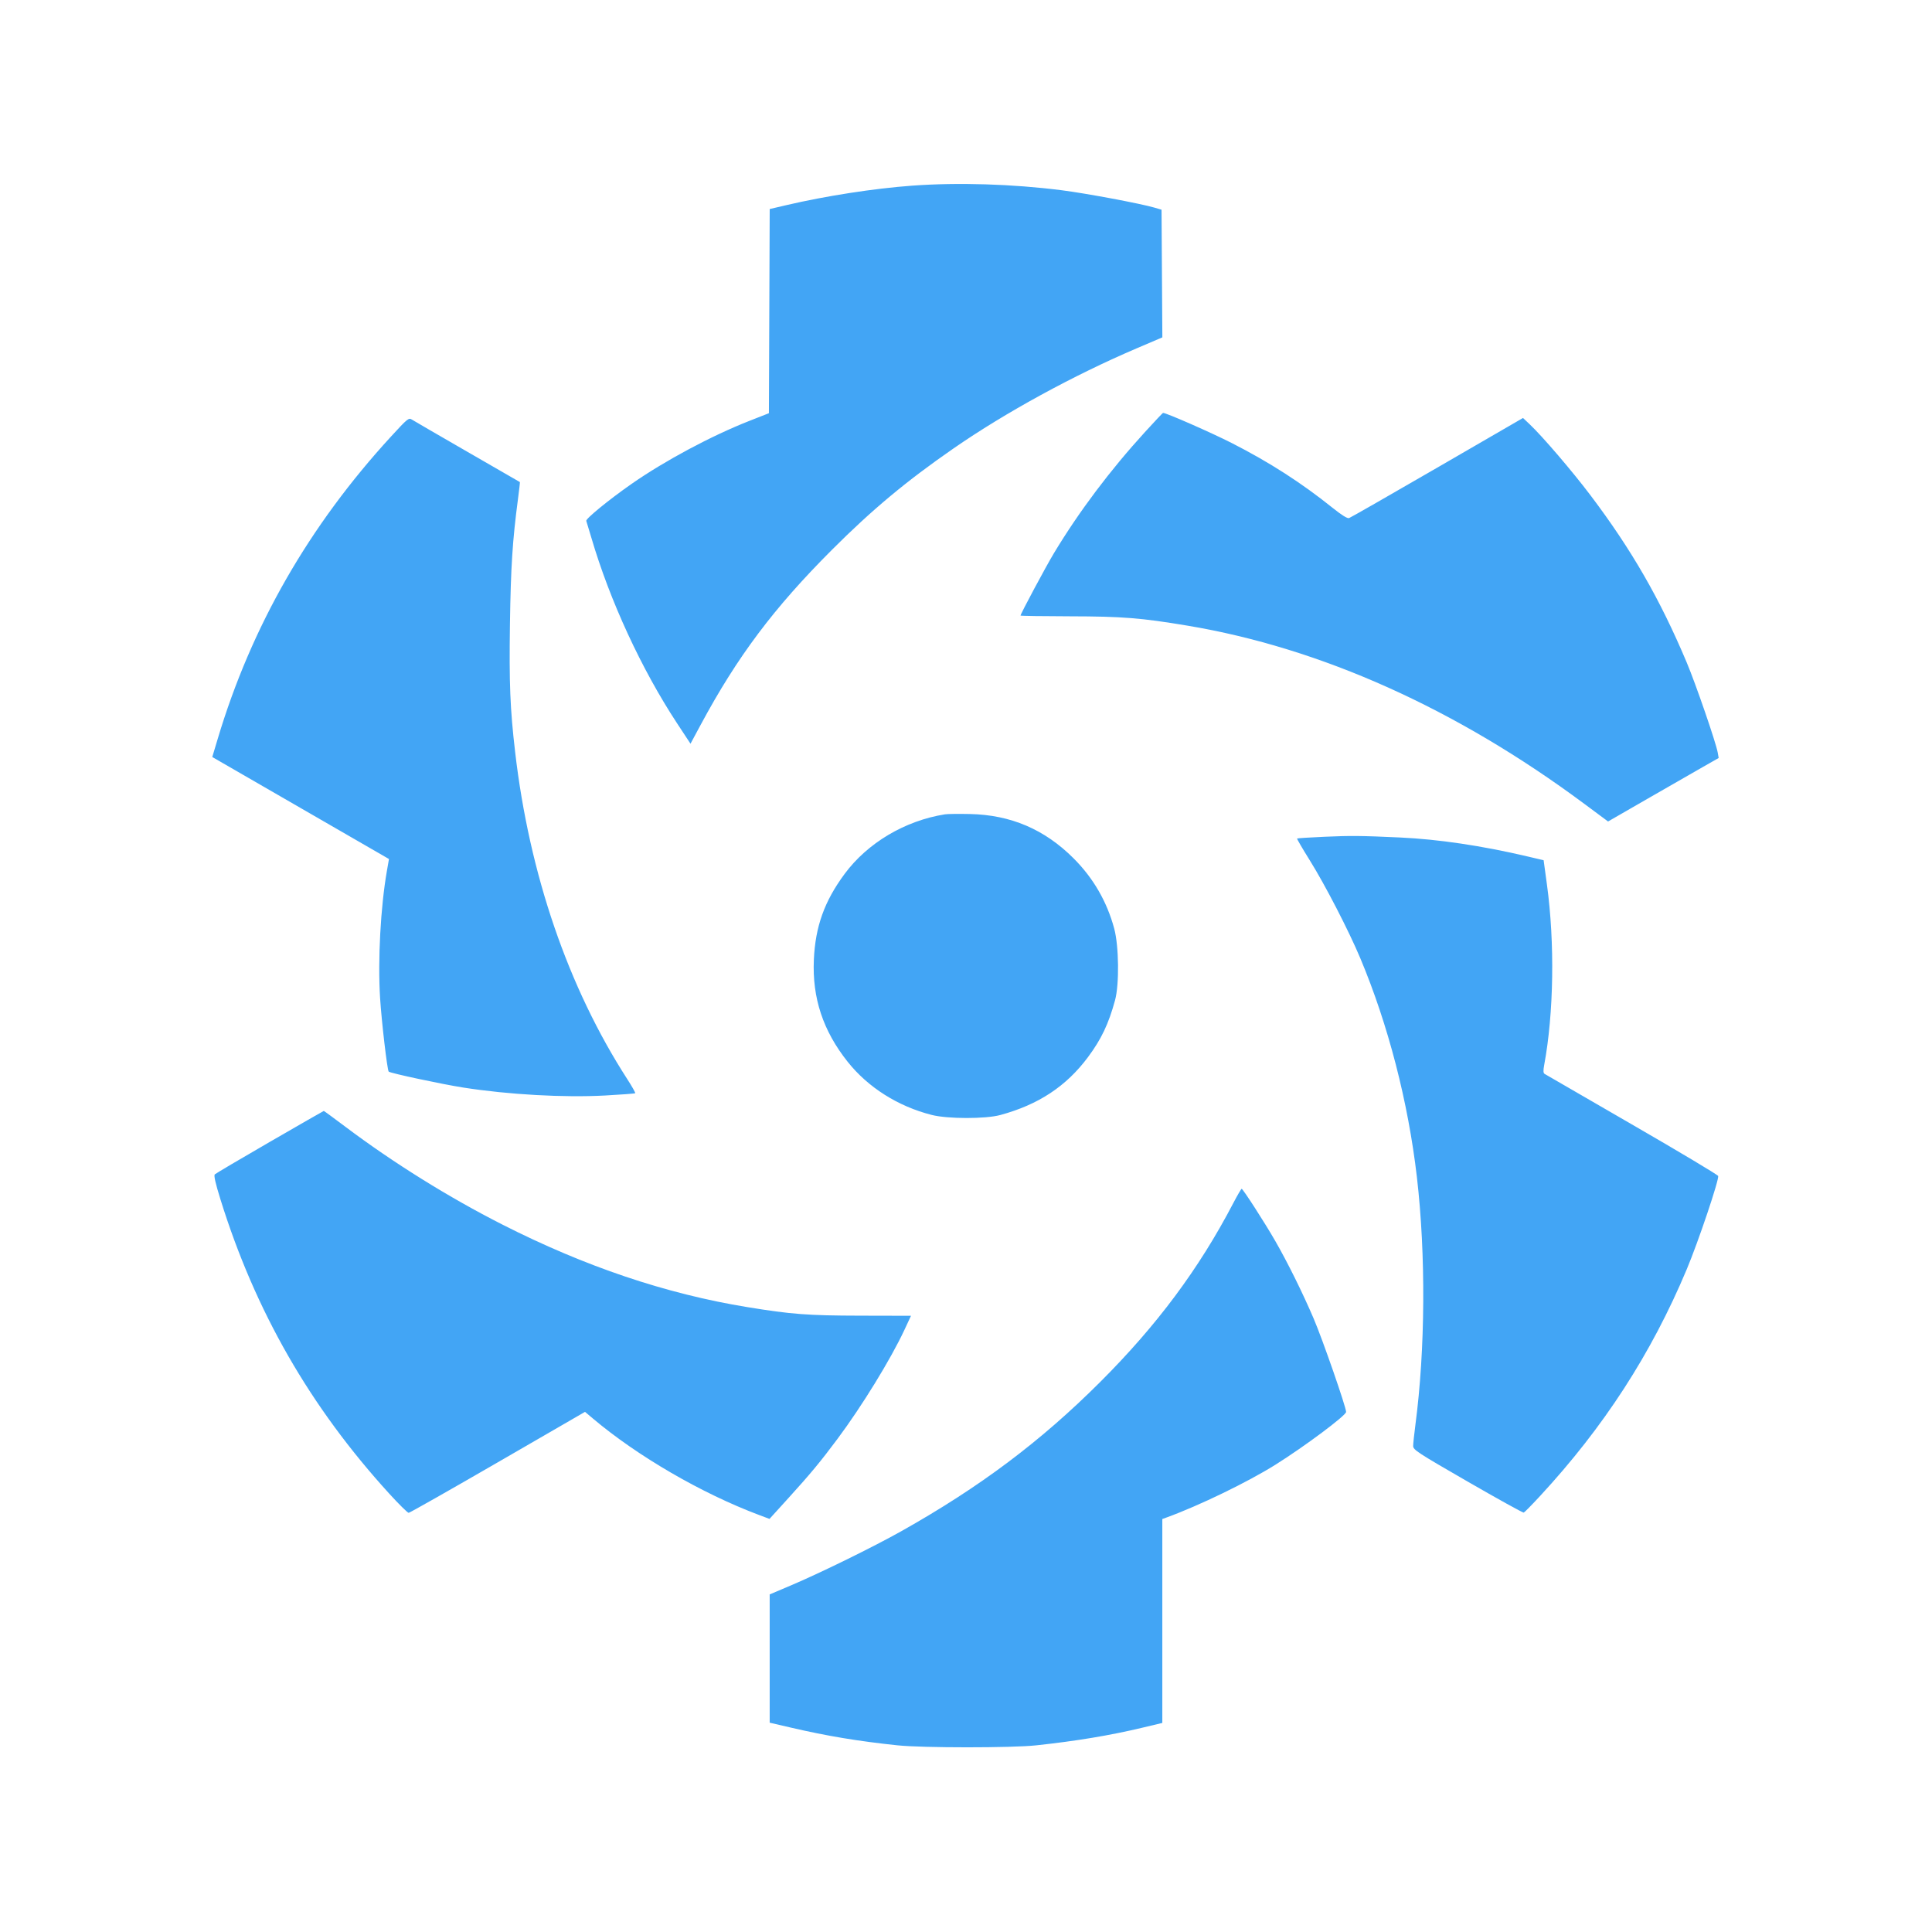
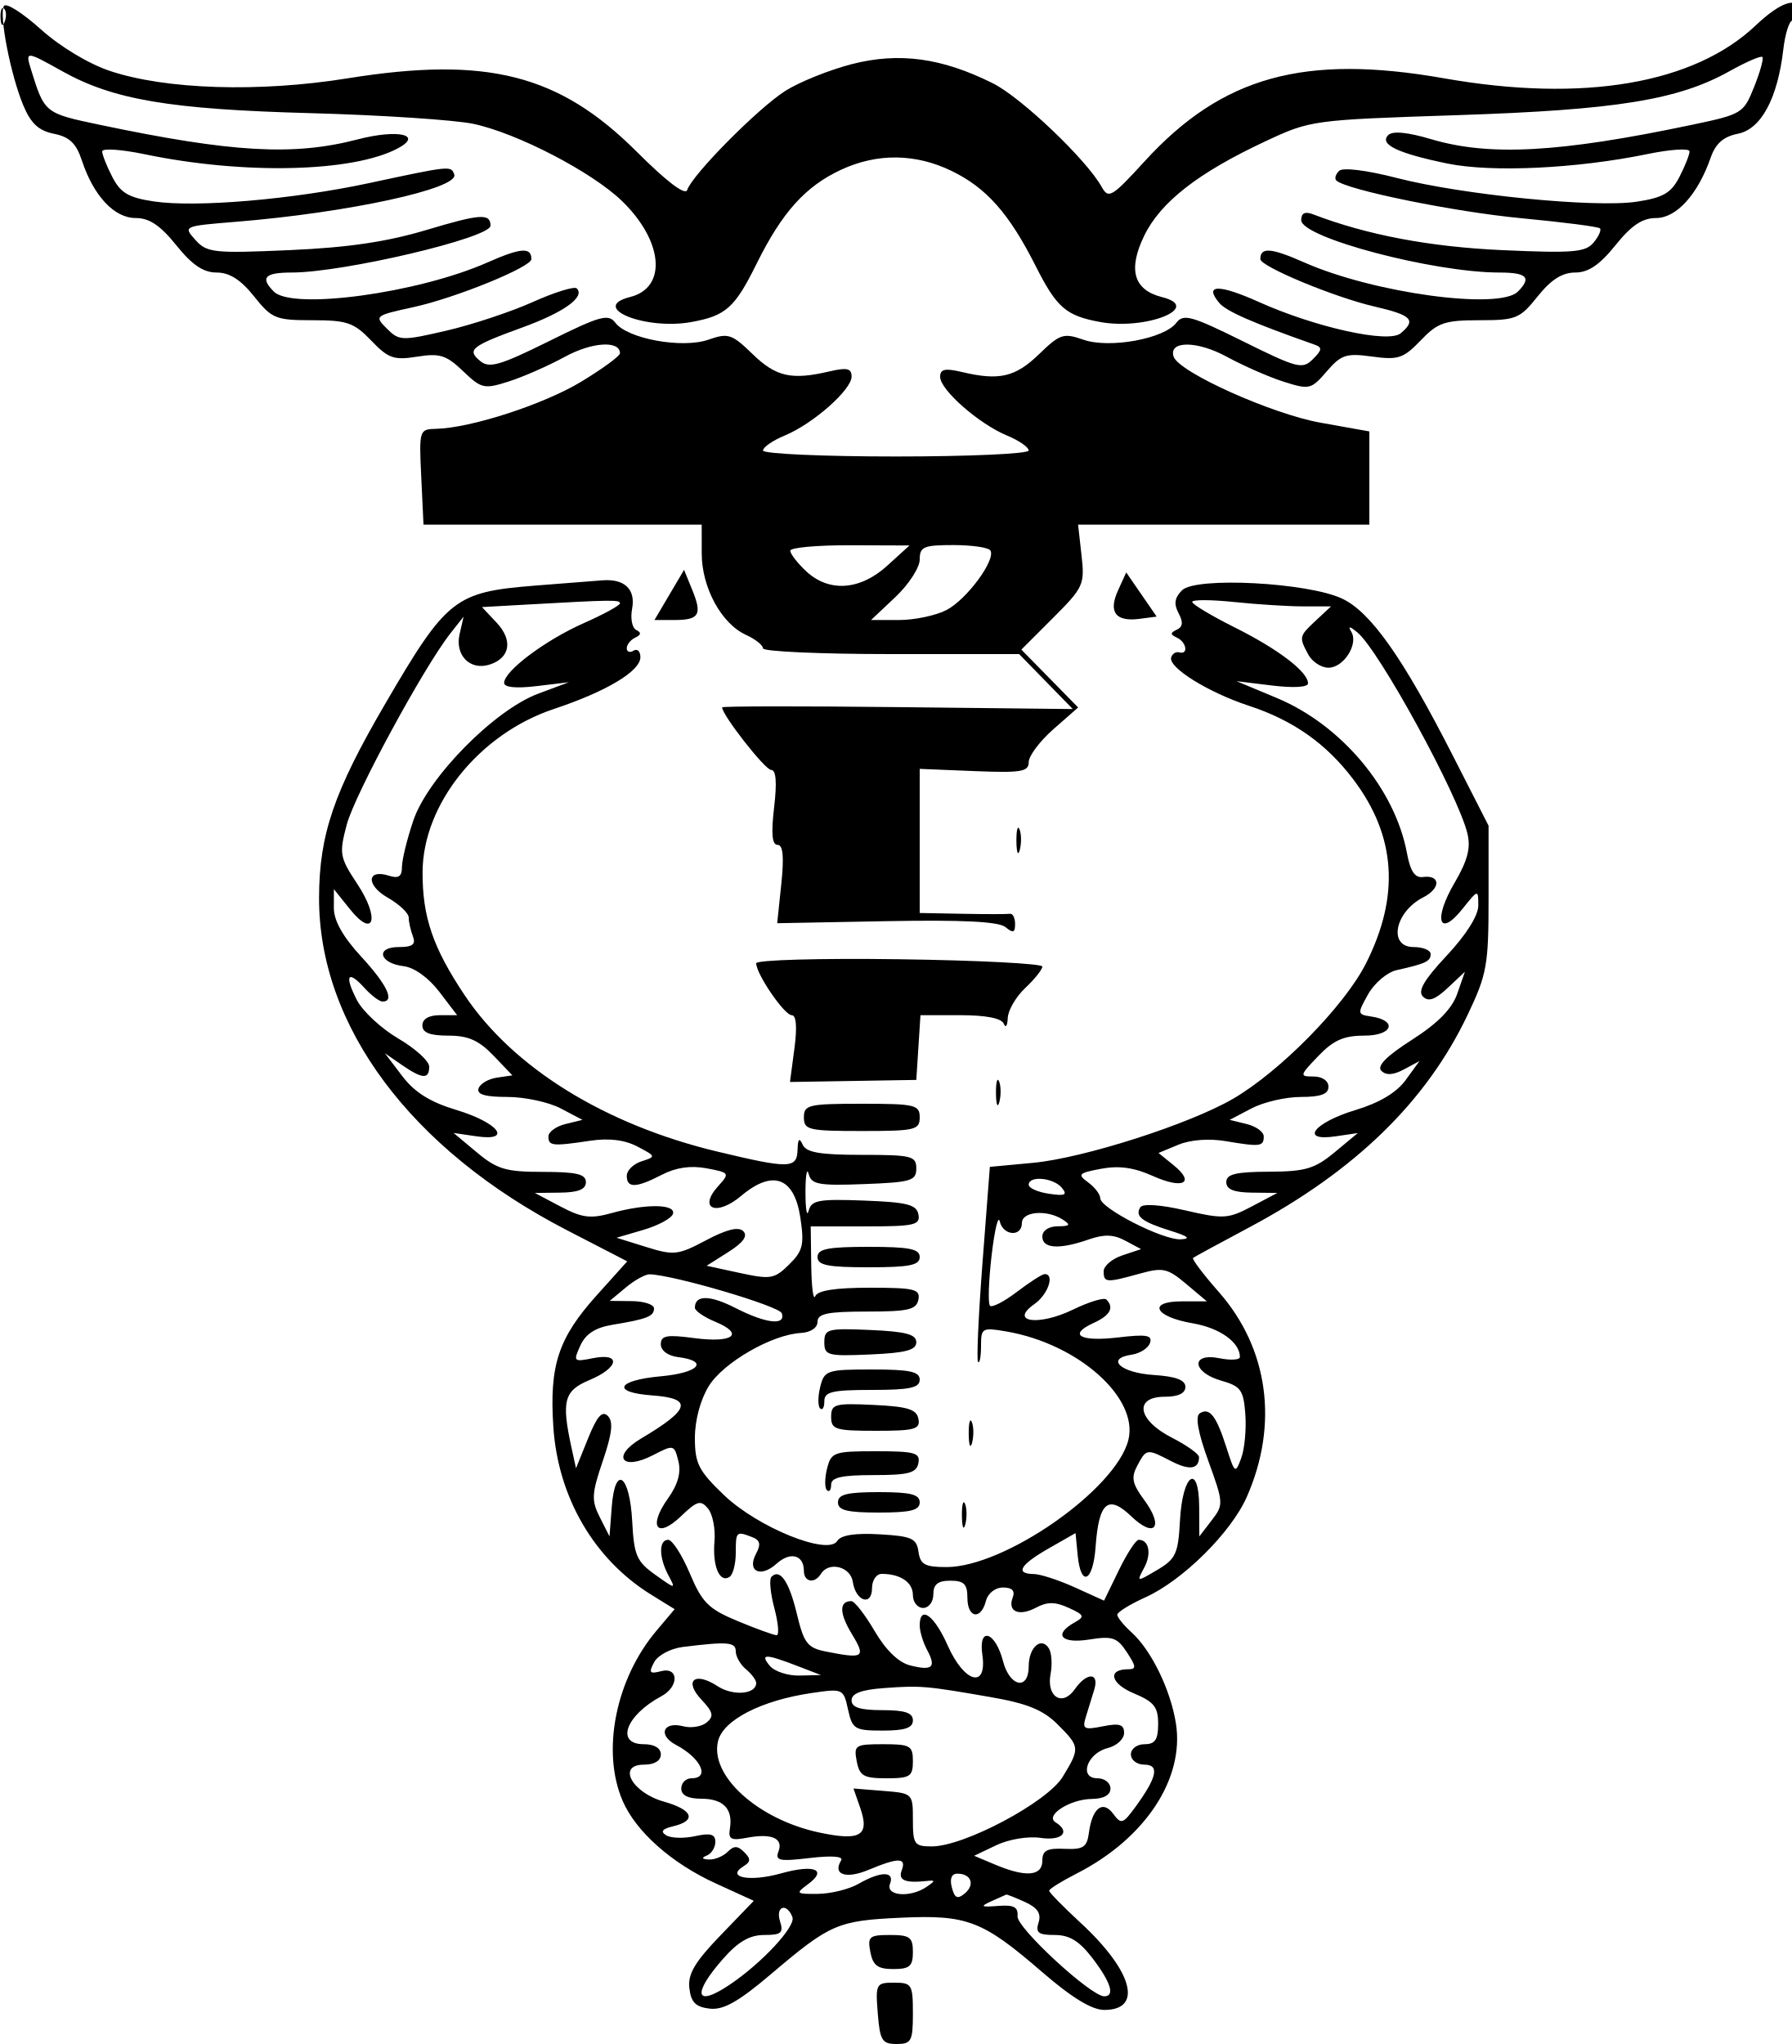
- <svg xmlns="http://www.w3.org/2000/svg" width="1240" height="1240">
-   <path d="M585.5 119.157c-24.392 1.775-55.454 6.582-80.743 12.495l-10.743 2.512-.257 65.522-.257 65.523-12.5 4.911c-24.453 9.608-54.301 25.574-75.692 40.488-14.402 10.041-29.52 22.393-29.025 23.713.243.648 1.692 5.443 3.22 10.655 11.868 40.48 32.267 84.639 55.173 119.442l8.503 12.917 6.683-12.417c23.502-43.672 46.807-74.722 84.066-112.002 25.738-25.754 47.825-44.173 78.072-65.109 33.386-23.108 77-46.934 117.761-64.332l16.261-6.94-.261-40.974-.261-40.973-4.5-1.319c-8.958-2.625-43.862-9.169-59.5-11.155-31.749-4.032-66.513-5.102-96-2.957M734.906 277.25c-22.472 24.627-42.334 51.05-58.443 77.75-5.099 8.45-21.464 39.014-21.462 40.083 0 .229 14.287.445 31.75.479 33.627.065 45.612 1.017 75.303 5.978 85.759 14.331 172.63 53.33 254.813 114.394l15.221 11.31 25.706-14.808c14.138-8.144 30.112-17.312 35.497-20.372l9.79-5.564-.61-3.5c-1.096-6.29-14.149-44.185-19.977-58-17.139-40.622-35.248-72.077-61.599-107-11.686-15.488-30.818-37.844-39.039-45.62l-4.356-4.119-55 31.858c-30.25 17.522-55.747 32.106-56.66 32.408-1.079.358-4.75-1.93-10.5-6.543-20.084-16.116-40.545-29.274-64.607-41.547C777.601 277.739 748.585 265 746.461 265c-.207 0-5.407 5.512-11.555 12.25m-483.911 2.889c-52.729 57.452-89.592 121.745-111.254 194.044l-3.501 11.683 56.707 32.735 56.706 32.734-1.326 7.583c-4.069 23.272-5.894 57.248-4.381 81.582.926 14.898 4.591 46.254 5.526 47.28.898.986 34.289 8.122 48.028 10.264 28.958 4.515 64.488 6.499 90.867 5.074 10.377-.56 19.07-1.222 19.319-1.471.248-.248-2.035-4.306-5.074-9.017-37.96-58.843-62.879-131.564-72.005-210.13-3.219-27.711-3.869-43.866-3.307-82.149.534-36.338 1.631-53.441 5.12-79.832.798-6.039 1.368-11.04 1.266-11.112-.102-.073-15.261-8.815-33.686-19.427-18.425-10.613-34.464-19.919-35.642-20.682-2.027-1.312-2.739-.735-13.363 10.841M606.5 522.653c-25.669 4.073-49.712 18.357-64.437 38.283-12.956 17.531-18.769 33.768-19.713 55.064-1.087 24.502 5.901 45.6 21.676 65.452 13.091 16.473 32.315 28.634 53.974 34.141 10.222 2.599 34.507 2.629 44 .054 24.469-6.637 42.328-18.418 56.253-37.107 8.576-11.511 13.261-21.347 17.403-36.54 2.782-10.202 2.502-34.762-.523-46-4.654-17.286-13.403-32.422-26.057-45.076-18.639-18.639-40.322-27.911-66.576-28.47-7.15-.152-14.35-.062-16 .199m243.676 14.396c-9.529.421-17.487.928-17.685 1.126-.198.198 3.43 6.427 8.061 13.843 9.872 15.805 25.076 45.255 32.515 62.982 17.89 42.628 30.726 92.267 36.33 140.5 5.776 49.707 5.41 110.661-.955 158.936-.793 6.015-1.442 12.144-1.442 13.62 0 2.476 2.712 4.248 35.027 22.888 19.264 11.113 35.44 20.059 35.946 19.88.506-.178 5.205-4.957 10.444-10.619 40.968-44.285 71.417-91.321 94.113-145.385 7.518-17.906 21.003-57.989 20.208-60.062-.302-.785-25.229-15.681-55.393-33.103-30.165-17.421-55.37-32.011-56.011-32.422-.843-.54-.908-2.132-.233-5.74 6.158-32.924 6.854-78.418 1.771-115.688l-2.141-15.695-10.616-2.49c-29.261-6.862-56.983-10.974-81.615-12.105-25.026-1.149-31.483-1.212-48.324-.466M173.193 732.877c-18.869 10.91-34.771 20.301-35.338 20.868-.708.708.416 5.685 3.59 15.893 22.372 71.955 57.534 133.26 108.468 189.112 6.144 6.737 11.715 12.235 12.379 12.217.665-.019 26.402-14.607 57.195-32.419l55.987-32.386 5.013 4.231c28.719 24.239 69.849 48.122 106.705 61.961l6.691 2.512 11.972-13.183c14.282-15.727 20.74-23.512 31.675-38.183 15.78-21.171 34.174-51.134 42.972-70l4.197-9-32.6-.072c-33.662-.073-44.236-.877-72.599-5.517-52.086-8.52-104.017-26.026-157-52.926-34.47-17.5-69.941-39.589-100.682-62.699-7.525-5.657-13.825-10.277-14-10.266-.175.011-15.756 8.946-34.625 19.857M791.52 772.25c-22.058 42.207-48.977 78.371-85.449 114.795-38.124 38.072-77.236 67.416-127.546 95.69-17.969 10.099-51.743 26.686-70.775 34.76l-13.75 5.834v82.327l13.75 3.194c23.233 5.395 43.059 8.689 68.25 11.336 16.09 1.691 73.361 1.705 89 .021 25.772-2.774 47.439-6.375 68.25-11.344l12.75-3.045V974.95l2.75-1.001c20.982-7.643 52.157-22.755 69.847-33.859 18.882-11.852 45.274-31.559 45.357-33.868.102-2.831-15.119-46.644-20.841-59.99-7.171-16.726-16.651-35.878-24.655-49.808-6.712-11.68-20.708-33.401-21.531-33.415-.315-.005-2.748 4.154-5.407 9.241" fill="#42a5f5" fill-rule="evenodd" />
+ <svg xmlns="http://www.w3.org/2000/svg" width="263" height="300">
+   <path d="M.581.869c-.758 1.227.973 10.128 2.838 14.593 1.113 2.662 2.257 3.723 4.498 4.171 2.282.457 3.269 1.4 4.101 3.922C13.733 28.75 16.768 32 19.905 32c2.018 0 3.625 1.076 5.975 4 2.32 2.887 3.966 4 5.917 4 1.89 0 3.542 1.052 5.496 3.5 2.611 3.273 3.167 3.5 8.563 3.5 5.099 0 6.102.347 8.629 2.984 2.513 2.623 3.329 2.909 6.74 2.364 3.328-.532 4.289-.23 6.743 2.121 2.695 2.583 3.085 2.671 6.697 1.525 2.109-.669 5.818-2.3 8.242-3.623C86.891 50.196 91 49.935 91 51.856c0 .397-2.551 2.267-5.669 4.157C79.838 59.342 69.107 62.827 64 62.94c-2.456.055-2.494.179-2.168 7.058L62.164 77H103l.004 4.25c.004 4.99 2.888 10.288 6.494 11.931 1.376.627 2.502 1.518 2.502 1.98 0 .461 8.459.839 18.797.839h18.797l3.939 4.034 3.939 4.034-25.737-.284c-14.155-.156-25.736-.14-25.736.036.003 1.134 6.302 9.18 7.187 9.18.732 0 .877 1.803.443 5.5-.453 3.856-.302 5.5.505 5.5.804 0 .97 1.731.549 5.75l-.603 5.75 16.049-.299c11.191-.208 16.476.056 17.46.873 1.116.926 1.411.832 1.411-.452 0-.892-.338-1.569-.75-1.504-.412.066-3.562.066-7 0L135 134v-21.152l8.002.326c6.896.281 8.002.098 8-1.32-.001-.906 1.631-3.08 3.626-4.832l3.628-3.186-4.168-4.246-4.168-4.247 4.67-4.67c4.452-4.452 4.647-4.88 4.163-9.172L158.246 77H201V63.32l-7.164-1.28c-7.18-1.283-20.829-7.425-21.568-9.705-.766-2.361 3.469-2.342 7.825.036 2.424 1.323 6.177 2.968 8.34 3.655 3.762 1.196 4.036 1.13 6.312-1.516 2.113-2.457 2.856-2.699 6.668-2.177 3.828.525 4.593.27 7.125-2.373 2.501-2.61 3.518-2.96 8.606-2.96 5.396 0 5.952-.227 8.563-3.5 1.954-2.448 3.606-3.5 5.496-3.5 1.951 0 3.597-1.113 5.917-4 2.352-2.927 3.956-4 5.979-4 2.983 0 6.125-3.474 7.996-8.842.732-2.1 1.869-3.101 4.008-3.529 3.404-.68 5.825-5.179 6.663-12.379.272-2.338.886-4.25 1.364-4.25.479 0 .87-.635.87-1.412 0-2.186-2.685-1.279-6.256 2.114-9.063 8.612-25.356 11.389-45.744 7.798-20.55-3.62-32.593-.29-43.969 12.157-4.825 5.278-5.321 5.576-6.314 3.786-2.223-4.005-11.808-13.134-15.976-15.215-7.481-3.737-13.759-4.595-20.666-2.826-3.317.85-7.729 2.623-9.803 3.94-3.995 2.536-13.647 12.282-14.399 14.539-.283.849-2.992-1.203-7.41-5.613C82.073 10.898 71.465 8.207 51.002 11.5c-12.929 2.08-26.647 1.654-34.847-1.082-3.148-1.05-7.33-3.568-10.175-6.126C3.323 1.903.894.363.581.869M.079 2.583c.048 1.165.285 1.402.604.605.289-.722.253-1.585-.079-1.917C.272.939.036 1.529.079 2.583m4.487 7.667c1.983 6.364 1.984 6.365 10.097 8.07 19.382 4.073 28.433 4.587 37.796 2.149 5.95-1.55 9.734-.699 5.898 1.326-6.623 3.497-22.615 3.861-37.107.845-3.437-.716-6.25-.905-6.25-.421 0 .484.672 2.18 1.493 3.768 1.204 2.328 2.382 3.022 6.068 3.574 6.197.93 20.406-.281 31.666-2.698 11.918-2.558 11.986-2.565 12.451-1.255.735 2.067-15.619 5.614-32 6.942-7.773.63-7.81.646-6 2.661 1.693 1.884 2.67 1.99 13.822 1.5 8.647-.38 14.295-1.216 20.211-2.991C70.498 31.383 72 31.287 72 33.124 72 34.909 50.393 40 42.816 40c-3.961 0-4.664.752-2.616 2.8 2.735 2.735 21.178.219 31.341-4.276C76.443 36.357 78 36.237 78 38.03c0 1.167-11.137 5.702-17.302 7.046-5.687 1.241-5.764 1.302-3.912 3.154 1.804 1.805 2.194 1.818 8.744.299 3.77-.874 9.477-2.766 12.683-4.205 3.206-1.439 6.108-2.336 6.45-1.994 1.253 1.253-1.877 3.505-7.944 5.715-7.58 2.761-8.235 3.282-6.23 4.946 1.329 1.103 2.896.65 10.119-2.929 7.508-3.721 8.688-4.047 9.719-2.688 1.787 2.357 9.821 3.819 13.649 2.484 2.92-1.017 3.438-.849 6.499 2.118 3.437 3.331 5.708 3.842 11.275 2.536 2.577-.604 3.25-.447 3.25.759 0 1.943-5.651 6.928-9.804 8.648-1.758.728-3.196 1.719-3.196 2.202 0 .484 8.775.879 19.5.879s19.5-.395 19.5-.879c0-.483-1.438-1.474-3.196-2.202-4.111-1.703-9.804-6.698-9.804-8.602 0-1.157.703-1.309 3.25-.705 5.427 1.287 7.8.732 11.275-2.636 3.061-2.967 3.579-3.135 6.499-2.118 3.828 1.335 11.862-.127 13.649-2.484 1.031-1.359 2.22-1.029 9.784 2.72 7.989 3.958 8.73 4.148 10.255 2.623 1.375-1.375 1.41-1.725.216-2.146-9.122-3.21-12.946-4.888-13.979-6.133-2.255-2.717-.058-2.76 5.838-.114 8.326 3.736 19.003 6.095 20.808 4.597 2.343-1.945 1.636-2.668-3.845-3.932C195.902 43.64 185 39.111 185 38.03c0-1.793 1.557-1.673 6.459.494 10.163 4.495 28.606 7.011 31.341 4.276 2.058-2.058 1.34-2.8-2.712-2.8C210.394 40 191 34.875 191 32.313c0-1.044.554-1.314 1.75-.855 7.876 3.025 17.143 4.779 27.773 5.255 10.382.466 12.209.314 13.392-1.111.754-.908 1.173-1.847.932-2.088-.241-.241-5.418-.908-11.505-1.482-9.874-.931-25.832-4.188-27.194-5.551-.283-.283-.095-.916.419-1.406.55-.526 4.011-.099 8.433 1.039 9.68 2.493 29.155 4.419 35.257 3.488 3.869-.591 5.034-1.265 6.25-3.615.821-1.588 1.493-3.284 1.493-3.768s-2.767-.31-6.149.387c-10.401 2.143-22.883 2.736-29.398 1.395-7.287-1.499-10.035-2.819-8.685-4.169.644-.644 2.813-.44 6.289.592 8.556 2.541 18.826 1.983 38.138-2.073 7.542-1.584 7.725-1.695 9.291-5.608.879-2.196 1.422-4.168 1.208-4.382-.214-.215-2.385.725-4.824 2.088-7.552 4.221-16.582 5.681-39.905 6.451-21.414.706-21.573.728-28.288 3.871-9.821 4.595-15.341 8.904-17.73 13.838-2.41 4.98-1.543 7.952 2.625 8.999 6.032 1.513-2.325 4.88-9.072 3.655-5.011-.91-6.388-2.099-9.444-8.152-3.931-7.788-7.246-11.54-12.395-14.033-5.282-2.557-10.894-2.62-16.161-.182-5.271 2.44-8.699 6.247-12.449 13.826-3.195 6.456-4.501 7.624-9.551 8.541-6.805 1.236-15.089-2.145-9-3.674 5.445-1.366 4.873-8.188-1.179-14.066-4.388-4.261-15.375-9.971-21.821-11.341-2.75-.584-13.55-1.294-24-1.577-20.554-.557-28.867-1.963-36.353-6.146-5.372-3.003-5.452-3.006-4.581-.209M116 80.826c0 .454 1.042 1.804 2.314 3 3.346 3.143 7.926 2.837 11.92-.797l3.266-2.97-8.75-.03c-4.812-.016-8.75.343-8.75.797m19 1.306c0 1.172-1.607 3.647-3.571 5.5L127.858 91h4.12c2.267 0 5.394-.658 6.95-1.463 2.972-1.537 7.284-7.386 6.445-8.743-.27-.437-2.714-.794-5.432-.794-4.376 0-4.941.244-4.941 2.132M98.238 87.32L96.067 91h2.908c3.667 0 4.128-.775 2.633-4.43l-1.198-2.929-2.172 3.679m65.871-.66c-1.45 3.182-.354 4.627 3.16 4.168l2.513-.328-2.234-3.243-2.234-3.242-1.205 2.645M78.5 85.953c-11.759.945-12.927 1.869-21.971 17.37-7.519 12.886-9.66 19.154-9.696 28.382-.074 18.84 13.465 37.016 36.394 48.858l8.842 4.567-4.468 4.969c-5.648 6.282-6.97 10.278-6.382 19.288.677 10.367 5.99 19.489 14.364 24.664l3.444 2.129-2.668 3.16c-5.988 7.093-8.099 17.669-4.978 24.942 1.945 4.534 7.178 9.18 13.692 12.156l5.574 2.547-4.884 5.067c-3.784 3.925-4.814 5.674-4.574 7.758.24 2.073.923 2.761 2.979 2.998 2.023.234 4.211-1 9.056-5.111 8.641-7.33 9.733-7.803 19.007-8.231 9.751-.449 11.99.41 20.723 7.957 4.382 3.787 7.316 5.577 9.143 5.577 5.742 0 4.168-5.736-3.52-12.822-2.517-2.321-4.577-4.426-4.577-4.678 0-.253 1.82-1.388 4.045-2.523 10.054-5.129 15.859-13.923 14.559-22.054-.789-4.929-3.61-10.716-6.498-13.328-1.158-1.048-2.106-2.217-2.106-2.598 0-.381 1.854-1.529 4.12-2.551 5.469-2.466 12.572-9.494 14.884-14.726 4.716-10.674 3.197-21.802-4.108-30.101-2.278-2.588-3.974-4.836-3.769-4.995.205-.159 3.894-2.164 8.197-4.455 15.546-8.278 26.019-18.454 32.078-31.169 2.863-6.008 3.098-7.307 3.098-17.155v-10.656l-5.275-10.344C205.922 96.521 201.197 89.827 197 87.857c-5.058-2.374-21.485-3.229-23.492-1.222-1.097 1.097-1.236 2.004-.514 3.354.704 1.315.631 2.018-.252 2.43-.987.462-.985.701.008 1.164 1.421.663 1.726 2.549.35 2.167-.495-.138-1.031.2-1.191.75-.429 1.475 5.458 5.132 11.397 7.081 6.522 2.141 11.375 5.562 15.347 10.82 6.265 8.293 6.864 17.096 1.838 27.029-3.141 6.209-12.585 15.82-19.491 19.836-6.439 3.744-21.949 8.711-29.366 9.404l-6.338.592-1.081 14.103c-.594 7.756-.886 14.297-.648 14.536.238.238.433-.818.433-2.346 0-2.658.161-2.75 3.75-2.129 10.534 1.82 19.428 9.746 17.876 15.929-1.818 7.244-18.139 18.645-26.691 18.645-3.175 0-3.848-.368-4.115-2.25-.28-1.97-.992-2.288-5.725-2.558-3.605-.205-5.67.12-6.198.975-1.355 2.193-11.676-1.989-16.632-6.738-3.726-3.57-4.265-4.63-4.265-8.39 0-2.584.814-5.62 2.038-7.6 2.131-3.449 9.235-7.551 13.501-7.797 1.457-.084 2.459-.753 2.459-1.642-.001-1.195 1.469-1.5 7.233-1.5 6.093 0 7.287-.276 7.575-1.75.3-1.541-.553-1.75-7.149-1.75-5.057 0-7.654.406-7.995 1.25-.277.688-.54-1.338-.583-4.5L119 180h8.073c7.15 0 8.035-.2 7.739-1.75-.277-1.454-1.631-1.799-7.992-2.041-6.663-.252-7.718-.058-8.123 1.5-.256.985-.465-.234-.465-2.709s.209-3.694.465-2.709c.405 1.558 1.461 1.752 8.134 1.5 6.905-.262 7.669-.49 7.669-2.291 0-1.833-.667-2-8-2-6.142 0-8.158-.348-8.68-1.5-.49-1.082-.699-.874-.75.75-.087 2.786-1.173 2.811-11.796.264-16.496-3.955-29.953-12.289-37.082-22.964-4.65-6.964-6.188-11.468-6.164-18.05.036-9.977 8.325-20.287 19.234-23.926C89.033 101.482 94 98.512 94 96.456c0-.866-.45-1.296-1-.956-.55.34-1 .179-1-.358 0-.536.563-1.238 1.25-1.559.865-.403.91-.748.145-1.118-.607-.294-.883-1.692-.613-3.106.543-2.838-1.068-4.413-4.282-4.189-1.1.077-5.6.429-10 .783m-1.376 2.791l-6.377.358 2.155 2.294c2.423 2.579 1.98 5.189-1.042 6.149-2.864.908-5.108-1.373-4.399-4.471l.59-2.574-1.937 2.458c-3.923 4.979-14.058 23.68-15.22 28.084-1.128 4.279-1.038 4.783 1.549 8.692 3.361 5.079 2.452 8.121-1.1 3.682L49.01 130.5l-.005 2.772c-.003 1.849 1.327 4.218 3.995 7.112 3.811 4.134 4.994 6.616 3.155 6.616-.465 0-1.662-.903-2.661-2.006-2.451-2.709-2.983-1.84-1.101 1.798.847 1.638 3.58 4.174 6.073 5.635C60.96 153.889 63 155.74 63 156.542c0 1.902-1.001 1.84-4.027-.247l-2.473-1.706 2.544 3.347c1.816 2.388 4.083 3.81 7.921 4.967 6.23 1.878 8.355 4.664 2.951 3.871l-3.338-.49 3.423 2.858c2.968 2.478 4.26 2.858 9.711 2.858 4.923 0 6.288.326 6.288 1.5 0 1.059-1.103 1.513-3.75 1.544l-3.75.044 3.779 1.995c3.157 1.666 4.392 1.825 7.5.961 5.056-1.404 9.486-1.339 8.996.132-.216.647-2.166 1.697-4.334 2.333l-3.941 1.157 4.358 1.358c4.064 1.266 4.659 1.198 8.79-.993 3.019-1.602 4.758-2.025 5.454-1.329.697.697.002 1.669-2.179 3.05l-3.201 2.027 4.889 1.058c4.509.976 5.07.879 7.222-1.245 2.027-2.001 2.243-2.902 1.649-6.865-.893-5.953-4.043-7.116-8.69-3.206-3.64 3.064-6.385 1.896-3.371-1.434 1.725-1.906 1.678-1.978-1.702-2.612-2.33-.437-4.489-.128-6.548.936-3.802 1.967-5.171 2.008-5.171.156 0-.788.983-1.744 2.184-2.125 2.125-.675 2.109-.733-.621-2.163-1.875-.982-4.174-1.264-6.934-.851-5.543.832-6.129.771-6.129-.633 0-.663 1.125-1.481 2.5-1.818l2.5-.613-3.2-1.682c-1.761-.925-5.286-1.682-7.834-1.682-3.259 0-4.511-.371-4.221-1.25.226-.687 1.437-1.4 2.69-1.584l2.279-.333-2.794-2.917c-2.13-2.223-3.7-2.916-6.607-2.916-2.723 0-3.813-.429-3.813-1.5 0-.941.95-1.5 2.551-1.5h2.551l-2.625-3.441c-1.568-2.056-3.67-3.565-5.223-3.75-3.578-.425-4.198-2.809-.73-2.809 2.042 0 2.544-.381 2.083-1.582-.334-.87-.61-2.107-.613-2.75-.004-.642-1.383-1.951-3.065-2.909-3.227-1.836-3.11-4.269.155-3.232 1.426.452 1.916.125 1.916-1.281 0-1.04.752-4.107 1.671-6.818C62.814 114.11 72.55 104.222 79 101.813l4.5-1.68-4.75.569c-3.005.361-4.75.185-4.75-.477 0-1.736 6.05-6.272 11.693-8.768C88.612 90.166 91 88.86 91 88.555c0-.545-1.076-.531-13.876.189M175 88.343c0 .346 2.813 2.034 6.25 3.751 6.409 3.203 10.75 6.518 10.75 8.209 0 .566-2.136.694-5.25.314l-5.25-.641 5.91 2.465c9.489 3.959 17.362 13.343 19.112 22.779.491 2.651 1.161 3.656 2.334 3.5 2.61-.349 2.652 1.662.062 2.982-4.192 2.137-5.195 7.298-1.418 7.298 1.375 0 2.5.464 2.5 1.031 0 1.065-.729 1.408-5 2.358-1.375.305-3.251 1.891-4.17 3.524-1.613 2.87-1.599 2.979.422 3.278 3.957.585 3.179 2.809-.982 2.809-3.023 0-4.539.672-6.77 3-2.755 2.876-2.784 3-.687 3 1.277 0 2.187.624 2.187 1.5 0 1.086-1.117 1.5-4.05 1.5-2.227 0-5.489.757-7.25 1.682l-3.2 1.682 2.5.613c1.375.337 2.5 1.155 2.5 1.818 0 1.486-.504 1.549-5.572.693-2.457-.415-5.187-.209-6.959.525l-2.917 1.208 2.224 1.804c3.239 2.626 1.364 3.567-3.099 1.555-2.702-1.218-4.942-1.527-7.541-1.04-3.336.626-3.524.822-1.917 1.996.98.717 1.781 1.765 1.781 2.33 0 1.464 9.181 6.154 11.803 6.029 1.555-.074 1.126-.439-1.471-1.25-4.22-1.317-5.269-2.13-4.453-3.449.35-.567 2.964-.387 6.605.454 5.606 1.295 6.288 1.254 9.771-.585l3.745-1.977-3.75-.044c-2.647-.031-3.75-.485-3.75-1.544 0-1.17 1.373-1.506 6.25-1.527 5.365-.023 6.732-.427 9.653-2.849l3.403-2.823-3.28.482c-5.327.782-3.194-2.011 2.95-3.863 3.494-1.053 6.014-2.559 7.349-4.392l2.032-2.79-2.286 1.224c-1.557.833-2.612.897-3.308.201-.696-.696.737-2.148 4.495-4.552 3.795-2.427 5.869-4.537 6.643-6.757l1.125-3.227L212.5 145c-1.843 1.732-2.825 2.075-3.631 1.269-.805-.805.145-2.439 3.514-6.04 2.84-3.037 4.615-5.858 4.612-7.333-.005-2.38-.02-2.377-2.338.52-3.447 4.307-4.296 1.53-1.166-3.811 1.932-3.297 2.418-5.147 1.907-7.264-1.382-5.726-13.021-26.984-16.171-29.536-1.147-.929-1.398-.951-.873-.076C199.439 94.535 197.234 98 195 98c-1.061 0-2.395-.87-2.965-1.934-1.385-2.588-1.364-2.682 1.154-5.027L195.377 89h-4.042c-2.223 0-6.808-.289-10.188-.642-3.381-.354-6.147-.36-6.147-.015M149.195 123.5c.02 1.65.244 2.204.498 1.231.254-.973.237-2.323-.037-3-.274-.677-.481.119-.461 1.769m-38.196 17.882c.002 1.577 4.135 7.618 5.211 7.618.676 0 .817 1.739.397 4.902l-.65 4.902 9.272-.152 9.271-.152.305-4.75.305-4.75h5.861c3.754 0 6.044.45 6.367 1.25.277.688.54.316.583-.826.043-1.141 1.204-3.132 2.579-4.424 1.375-1.292 2.5-2.703 2.5-3.136 0-.433-9.45-.917-21.001-1.075-11.679-.161-21 .102-21 .593m35.196 19.118c.02 1.65.244 2.204.498 1.231.254-.973.237-2.323-.037-3-.274-.677-.481.119-.461 1.769M118 164c0 1.843.667 2 8.5 2s8.5-.157 8.5-2-.667-2-8.5-2-8.5.157-8.5 2m33 9.887c0 .487 1.339 1.083 2.976 1.323 2.382.349 2.756.172 1.877-.887-1.23-1.483-4.853-1.809-4.853-.436m-5.451 10.408c-.435 3.738-.542 7.046-.236 7.351.306.306 2.09-.614 3.966-2.045 1.875-1.431 3.705-2.601 4.065-2.601 1.521 0 .487 3.005-1.517 4.408-3.763 2.637.625 3.257 5.676.803 2.359-1.147 4.562-1.813 4.894-1.481 1.186 1.186.565 2.33-1.866 3.438-3.819 1.74-2.017 2.795 3.632 2.126 4.122-.488 5.018-.333 4.644.801-.255.773-1.467 1.552-2.693 1.732-3.896.572-1.641 2.661 3.214 2.978 3.267.213 4.672.739 4.672 1.75 0 .939-1.051 1.445-3 1.445-4.613 0-4.042 3.428 1 6 2.2 1.122 4 2.407 4 2.854 0 1.788-1.391 1.995-4.077.606-3.606-1.864-3.639-1.86-4.987.66-.931 1.739-.749 2.641 1.01 5.021 2.949 3.989 1.572 5.729-1.901 2.402-3.386-3.244-4.761-2.067-5.226 4.477-.369 5.177-2.17 6.023-2.632 1.236l-.313-3.243-3.929 2.243c-4.226 2.413-4.994 3.731-2.195 3.766.963.012 3.676.896 6.03 1.965l4.28 1.942 2.169-4.464c1.193-2.456 2.503-4.465 2.911-4.465 1.516 0 1.917 2.025.811 4.092-1.14 2.13-1.136 2.13 1.909.332 2.734-1.615 3.082-2.374 3.346-7.284.366-6.819 2.783-8.512 2.816-1.973l.022 4.333 1.815-2.359c1.762-2.292 1.748-2.539-.492-8.71-1.529-4.213-1.95-6.571-1.249-7.004 1.441-.89 2.413.362 3.91 5.038 1.22 3.813 1.303 3.872 2.167 1.536.495-1.336.765-4.231.602-6.433-.264-3.562-.656-4.106-3.547-4.931-4.285-1.221-4.507-4.138-.25-3.287 1.65.33 3 .247 3-.184 0-2.156-2.957-4.267-6.921-4.942-5.606-.954-6.722-3.224-1.586-3.224h3.66l-3.039-2.557c-2.742-2.307-3.41-2.455-6.827-1.506-4.905 1.362-5.287 1.337-5.287-.354 0-.779 1.236-1.828 2.747-2.332l2.748-.916-2.319-1.241c-1.727-.924-3.102-.967-5.396-.167-4.289 1.495-6.78 1.338-6.78-.427 0-.884.923-1.506 2.25-1.515 1.819-.013 1.963-.201.75-.985-2.333-1.508-6-1.202-6 .5 0 2.096-2.765 1.884-3.256-.25-.222-.963-.759 1.308-1.195 5.045M120 184.5c0 1.2 1.5 1.5 7.5 1.5s7.5-.3 7.5-1.5-1.5-1.5-7.5-1.5-7.5.3-7.5 1.5m-28.139 4.467l-2.361 1.966 3.25.034c1.787.018 3.25.497 3.25 1.064 0 1.171-.999 1.565-6.097 2.408-2.514.415-3.933 1.332-4.714 3.045-1.071 2.352-.996 2.427 1.847 1.859 4.199-.84 3.826 1.399-.536 3.221-3.714 1.552-4.11 3.064-2.607 9.936l.656 3 1.777-4.399c1.312-3.248 2.07-4.105 2.897-3.278.828.828.635 2.552-.738 6.59-1.647 4.846-1.697 5.79-.439 8.278l1.42 2.809.328-4.313c.478-6.306 2.639-4.79 3.005 2.109.264 4.989.651 5.888 3.366 7.821 3.029 2.158 3.053 2.159 1.951.099-1.42-2.652-1.434-5.216-.03-5.216.597 0 2.025 2.222 3.172 4.938 1.815 4.295 2.733 5.207 7.048 7 2.728 1.134 5.288 2.062 5.688 2.062.401 0 .251-1.786-.331-3.968-.583-2.183-.775-4.253-.428-4.601 1.265-1.264 2.59.669 3.738 5.456 1.029 4.291 1.549 4.967 4.225 5.503 5.605 1.121 5.945.893 3.839-2.569-1.853-3.047-1.88-4.821-.073-4.821.465 0 2.002 1.973 3.416 4.385 1.648 2.813 3.518 4.624 5.213 5.049 3.291.826 3.868.297 2.488-2.283-.595-1.111-1.081-2.724-1.081-3.585 0-3.039 2.137-1.511 4.103 2.934 2.441 5.517 5.834 6.432 5.092 1.373-.62-4.219 1.903-3.434 3.038.945.981 3.786 3.767 4.334 3.767.741 0-2.774 1.853-4.415 2.961-2.622.405.656.518 2.336.251 3.734-.644 3.372 1.716 4.877 3.547 2.263 1.779-2.541 3.648-2.497 2.858.066l-1.233 3.998c-.549 1.781-.277 1.931 2.5 1.375 2.453-.49 3.116-.281 3.116.983 0 .883-1.082 1.878-2.406 2.21-3.039.763-4.282 4.434-1.5 4.434 1.048 0 1.906.675 1.906 1.5 0 .962-.986 1.511-2.75 1.532-3.207.037-6.92 2.436-5.31 3.431 2.261 1.398.966 2.75-2.19 2.286-1.844-.27-4.658.194-6.506 1.075l-3.255 1.552 3.12 1.312c4.47 1.88 6.891 1.674 6.891-.585 0-1.505.673-1.867 3.25-1.75 2.76.125 3.3-.23 3.585-2.353.487-3.643 2.039-4.853 3.569-2.783 1.167 1.579 1.428 1.499 3.25-1 3.198-4.385 3.585-6.217 1.315-6.217-1.084 0-1.969-.675-1.969-1.5 0-.833.889-1.5 2-1.5 1.554 0 2-.667 2-2.987 0-2.479-.606-3.24-3.572-4.479-3.419-1.428-3.923-3.534-.846-3.534 1.24 0 1.214-.382-.17-2.494-1.427-2.178-2.127-2.415-5.523-1.872-4.121.659-5.322-.732-2.161-2.502 1.541-.862 1.446-1.096-.873-2.152-1.97-.898-3.124-.906-4.749-.037-2.522 1.35-4.255.61-3.455-1.475.379-.988-.088-1.468-1.427-1.468-1.15 0-2.212.845-2.514 2-.743 2.844-2.71 2.481-2.71-.5 0-2-.5-2.5-2.5-2.5-1.833 0-2.5.533-2.5 2 0 1.111-.667 2-1.5 2-.825 0-1.5-.852-1.5-1.893 0-1.87-1.824-3.107-4.582-3.107-.78 0-1.418.938-1.418 2.083 0 2.728-2.398 1.953-2.82-.911-.331-2.252-3.519-3.05-4.68-1.172-.92 1.488-2.5 1.209-2.5-.441 0-2.35-1.991-2.877-4-1.059-2.356 2.133-4.412 1.139-3.021-1.461.741-1.384.598-1.987-.579-2.439-2.338-.897-2.4-.836-2.4 2.341 0 1.618-.419 3.2-.931 3.516-1.457.901-2.506-1.607-2.193-5.243.157-1.823-.27-3.984-.95-4.803-1.072-1.292-1.596-1.143-3.971 1.132-3.521 3.373-4.871 1.552-1.92-2.592 1.476-2.073 1.964-3.818 1.54-5.507-.607-2.421-.684-2.439-3.712-.873-4.599 2.378-6.17.179-1.747-2.445 7.231-4.29 7.643-5.884 1.634-6.319-6.052-.437-5.261-2.215 1.25-2.807 5.587-.508 7.144-2.24 2.531-2.816-1.493-.187-2.531-.958-2.531-1.879 0-1.294.848-1.45 4.926-.909 5.696.755 7.419-.596 3.061-2.401-1.643-.681-2.987-1.606-2.987-2.057 0-1.895 2.181-1.886 5.926.024 4.519 2.306 7.439 2.642 6.83.788-.345-1.052-15.828-5.616-19.395-5.718-.627-.017-2.202.853-3.5 1.935M121 197c0 1.944.474 2.071 6.75 1.796 5.202-.228 6.75-.64 6.75-1.796 0-1.156-1.548-1.568-6.75-1.796-6.276-.275-6.75-.148-6.75 1.796m-.601 6.547c-.352 1.4-.36 2.825-.019 3.166.341.341.62-.13.62-1.046 0-1.397 1.133-1.667 7-1.667 5.556 0 7-.31 7-1.5s-1.442-1.5-6.981-1.5c-6.646 0-7.012.122-7.62 2.547m1.601 4.405c0 1.856.616 2.048 6.573 2.048 5.721 0 6.53-.227 6.24-1.75-.267-1.404-1.567-1.809-6.573-2.048-5.719-.273-6.24-.126-6.24 1.75m20.195 2.548c.02 1.65.244 2.204.498 1.231.254-.973.237-2.323-.037-3-.274-.677-.481.119-.461 1.769m-20.796 5.047c-.352 1.4-.36 2.825-.019 3.166.341.341.619-.017.618-.796-.001-1.071 1.52-1.417 6.232-1.417 5.139 0 6.293-.307 6.575-1.75.297-1.523-.507-1.75-6.213-1.75-6.189 0-6.589.142-7.193 2.547M123 220.5c0 1.167 1.333 1.5 6 1.5s6-.333 6-1.5-1.333-1.5-6-1.5-6 .333-6 1.5m18.195 2c.02 1.65.244 2.204.498 1.231.254-.973.237-2.323-.037-3-.274-.677-.481.119-.461 1.769m-40.944 19.223c-1.817.226-3.682 1.214-4.232 2.242-.827 1.545-.668 1.756.998 1.32 2.633-.688 2.682 2.271.061 3.673C91.854 251.754 90.3 256 94.5 256c1.556 0 2.5.567 2.5 1.5 0 .928-.941 1.5-2.468 1.5-4.007 0-1.781 4.109 2.944 5.435 4.237 1.189 4.831 2.784 1.343 3.608-1.609.38-1.919.777-1.035 1.324.696.43 2.604.487 4.24.128 2.267-.498 2.976-.297 2.976.842 0 .823-.562 1.723-1.25 2.001-.831.335-.73.531.3.583.853.043 2.09-.461 2.75-1.121.933-.933 1.476-.924 2.442.042.988.988.967 1.411-.107 2.075-2.651 1.638.926 2.326 5.473 1.053 4.941-1.384 6.934-.571 3.949 1.612-1.811 1.324-1.711 1.416 1.502 1.383 1.892-.02 4.566-.679 5.941-1.465 3.309-1.892 5.364-1.892 4.638 0-.68 1.772 2.978 2.074 5.362.443 1.333-.912 1.333-1.009 0-.866-3.159.337-4.2-.114-3.638-1.577.72-1.878-.485-1.893-4.872-.06-3.331 1.392-5.314.702-4.017-1.397.365-.591-1.397-.721-4.609-.341-4.472.53-5.115.396-4.595-.96.747-1.946-1.016-2.704-4.668-2.006-2.301.44-2.719.21-2.461-1.353.475-2.885-.96-4.383-4.199-4.383-1.948 0-2.941-.507-2.941-1.5 0-.825.675-1.5 1.5-1.5 2.774 0 1.396-2.966-2.278-4.9-2.715-1.43-1.886-3.507 1.089-2.729 1.147.3 2.686.047 3.42-.563 1.092-.906.951-1.517-.773-3.353-2.629-2.798-.98-4.17 2.373-1.974 2.261 1.482 5.669 1.202 5.669-.466 0-.423-.675-1.33-1.5-2.015s-1.5-1.865-1.5-2.622c0-1.372-1.173-1.471-7.749-.655M113 244.5c.685.825 2.652 1.466 4.372 1.424l3.128-.076-3.5-1.348c-4.658-1.794-5.489-1.794-4 0m16.75 3.262c-3.315.243-4.75.784-4.75 1.793 0 1.046 1.242 1.445 4.5 1.445 3.333 0 4.5.389 4.5 1.5 0 1.107-1.158 1.5-4.421 1.5-4.129 0-4.465-.204-5.101-3.098-.671-3.055-.745-3.089-5.329-2.418-7.37 1.08-12.967 3.943-13.742 7.03-1.274 5.076 5.813 11.51 14.803 13.438 6.099 1.308 7.484.478 6.053-3.626l-.985-2.826 4.361.351c4.342.349 4.361.367 4.361 4.25 0 3.596.216 3.899 2.778 3.899 4.734 0 16.937-6.484 19.205-10.205 2.57-4.214 2.551-4.415-.749-7.714-2.1-2.101-4.445-3.059-9.75-3.982-9.585-1.669-10.332-1.733-15.734-1.337m-3.995 10.738c.412 2.155 1.013 2.5 4.362 2.5 3.475 0 3.883-.263 3.883-2.5 0-2.285-.376-2.5-4.361-2.5-4.113 0-4.334.142-3.884 2.5m13.961 18.521c.413 1.58.827 1.773 1.895.887 1.548-1.285.947-2.908-1.076-2.908-.86 0-1.156.731-.819 2.021m5.784 2.033c-1.681.768-1.522.876 1 .68 2.326-.181 2.969.161 2.86 1.522-.134 1.685 10.767 11.744 12.727 11.744 1.609 0 .984-2.041-1.706-5.567-1.939-2.542-3.383-3.433-5.567-3.433-2.404 0-2.841-.339-2.367-1.833.416-1.312-.147-2.165-1.98-3-1.408-.642-2.652-1.135-2.764-1.097-.112.039-1.103.482-2.203.984m-31 2.946c.537 1.693.18 2-2.329 2-2.141 0-3.826.982-6.067 3.535-4.533 5.162-4.054 7.136.923 3.816 4.75-3.169 9.812-8.607 9.287-9.976-.836-2.177-2.519-1.597-1.814.625m13.255 4.5c.378 1.978 1.08 2.5 3.362 2.5 2.409 0 2.883-.411 2.883-2.5 0-2.171-.443-2.5-3.361-2.5-3.047 0-3.317.234-2.884 2.5m1.088 9c.317 3.984.634 4.5 2.758 4.5 2.177 0 2.399-.417 2.399-4.5 0-4.245-.156-4.5-2.757-4.5-2.654 0-2.744.168-2.4 4.5" fill="undefined" fill-rule="evenodd" />
</svg>
